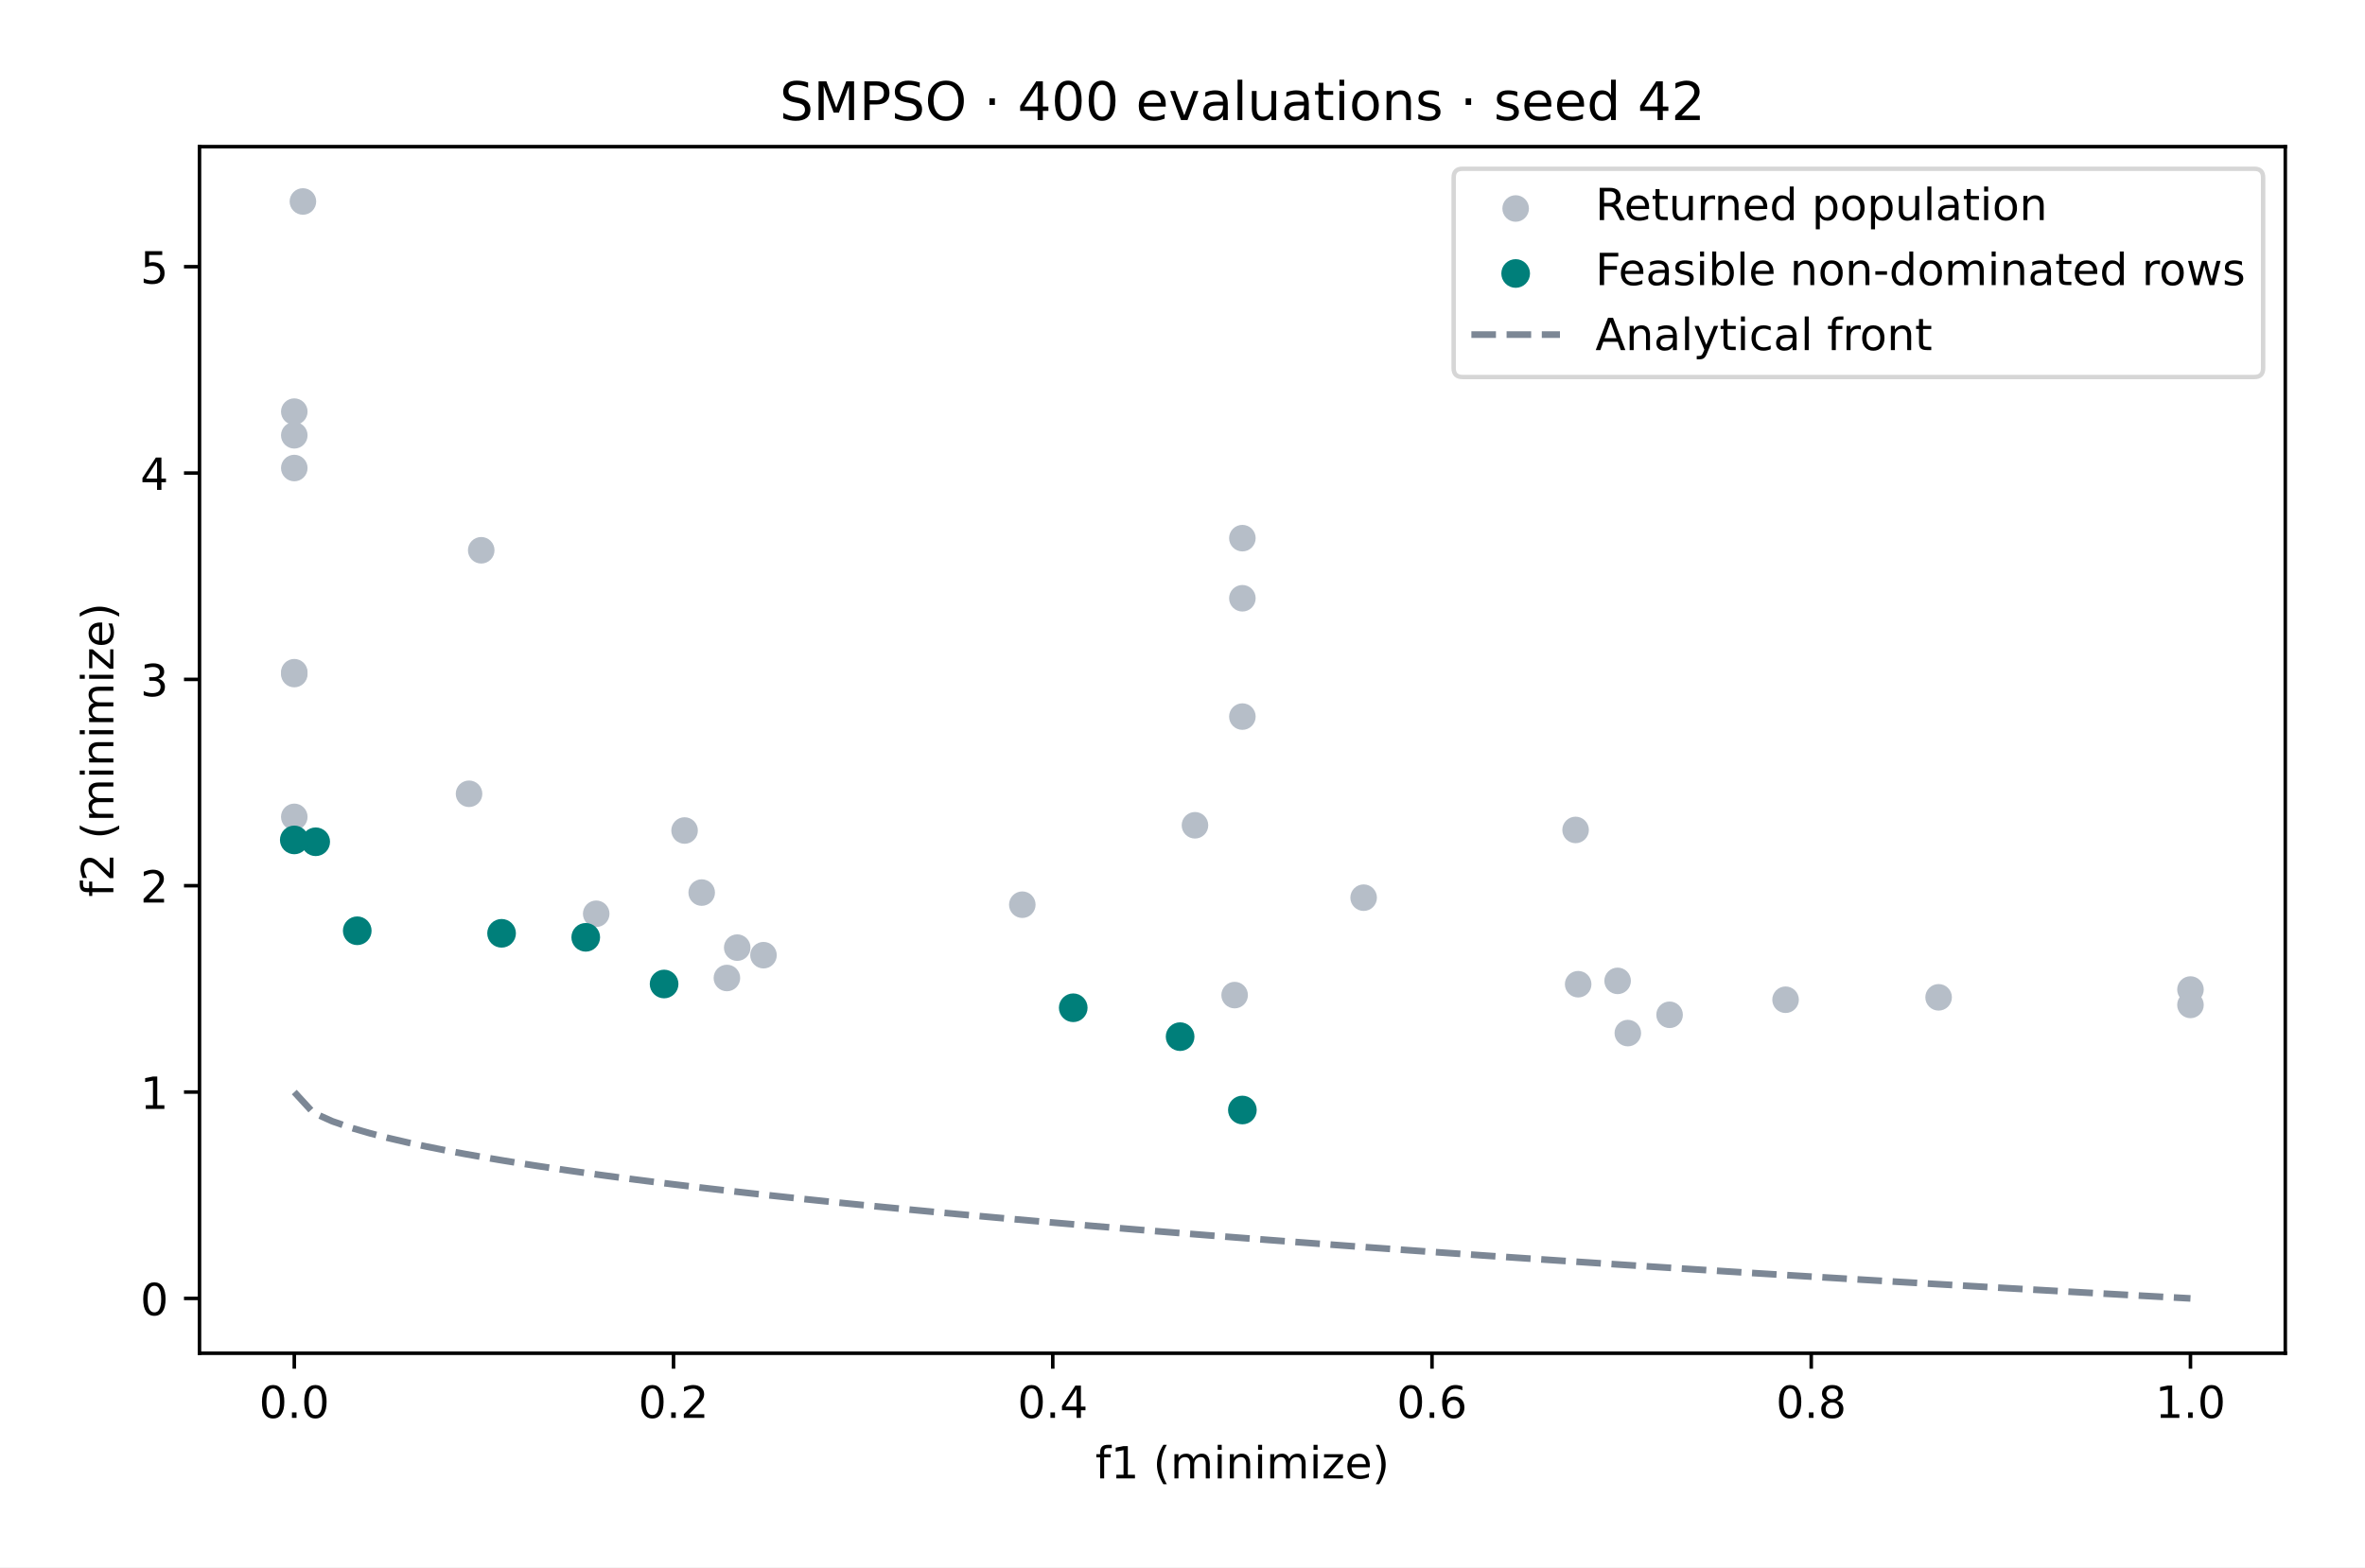
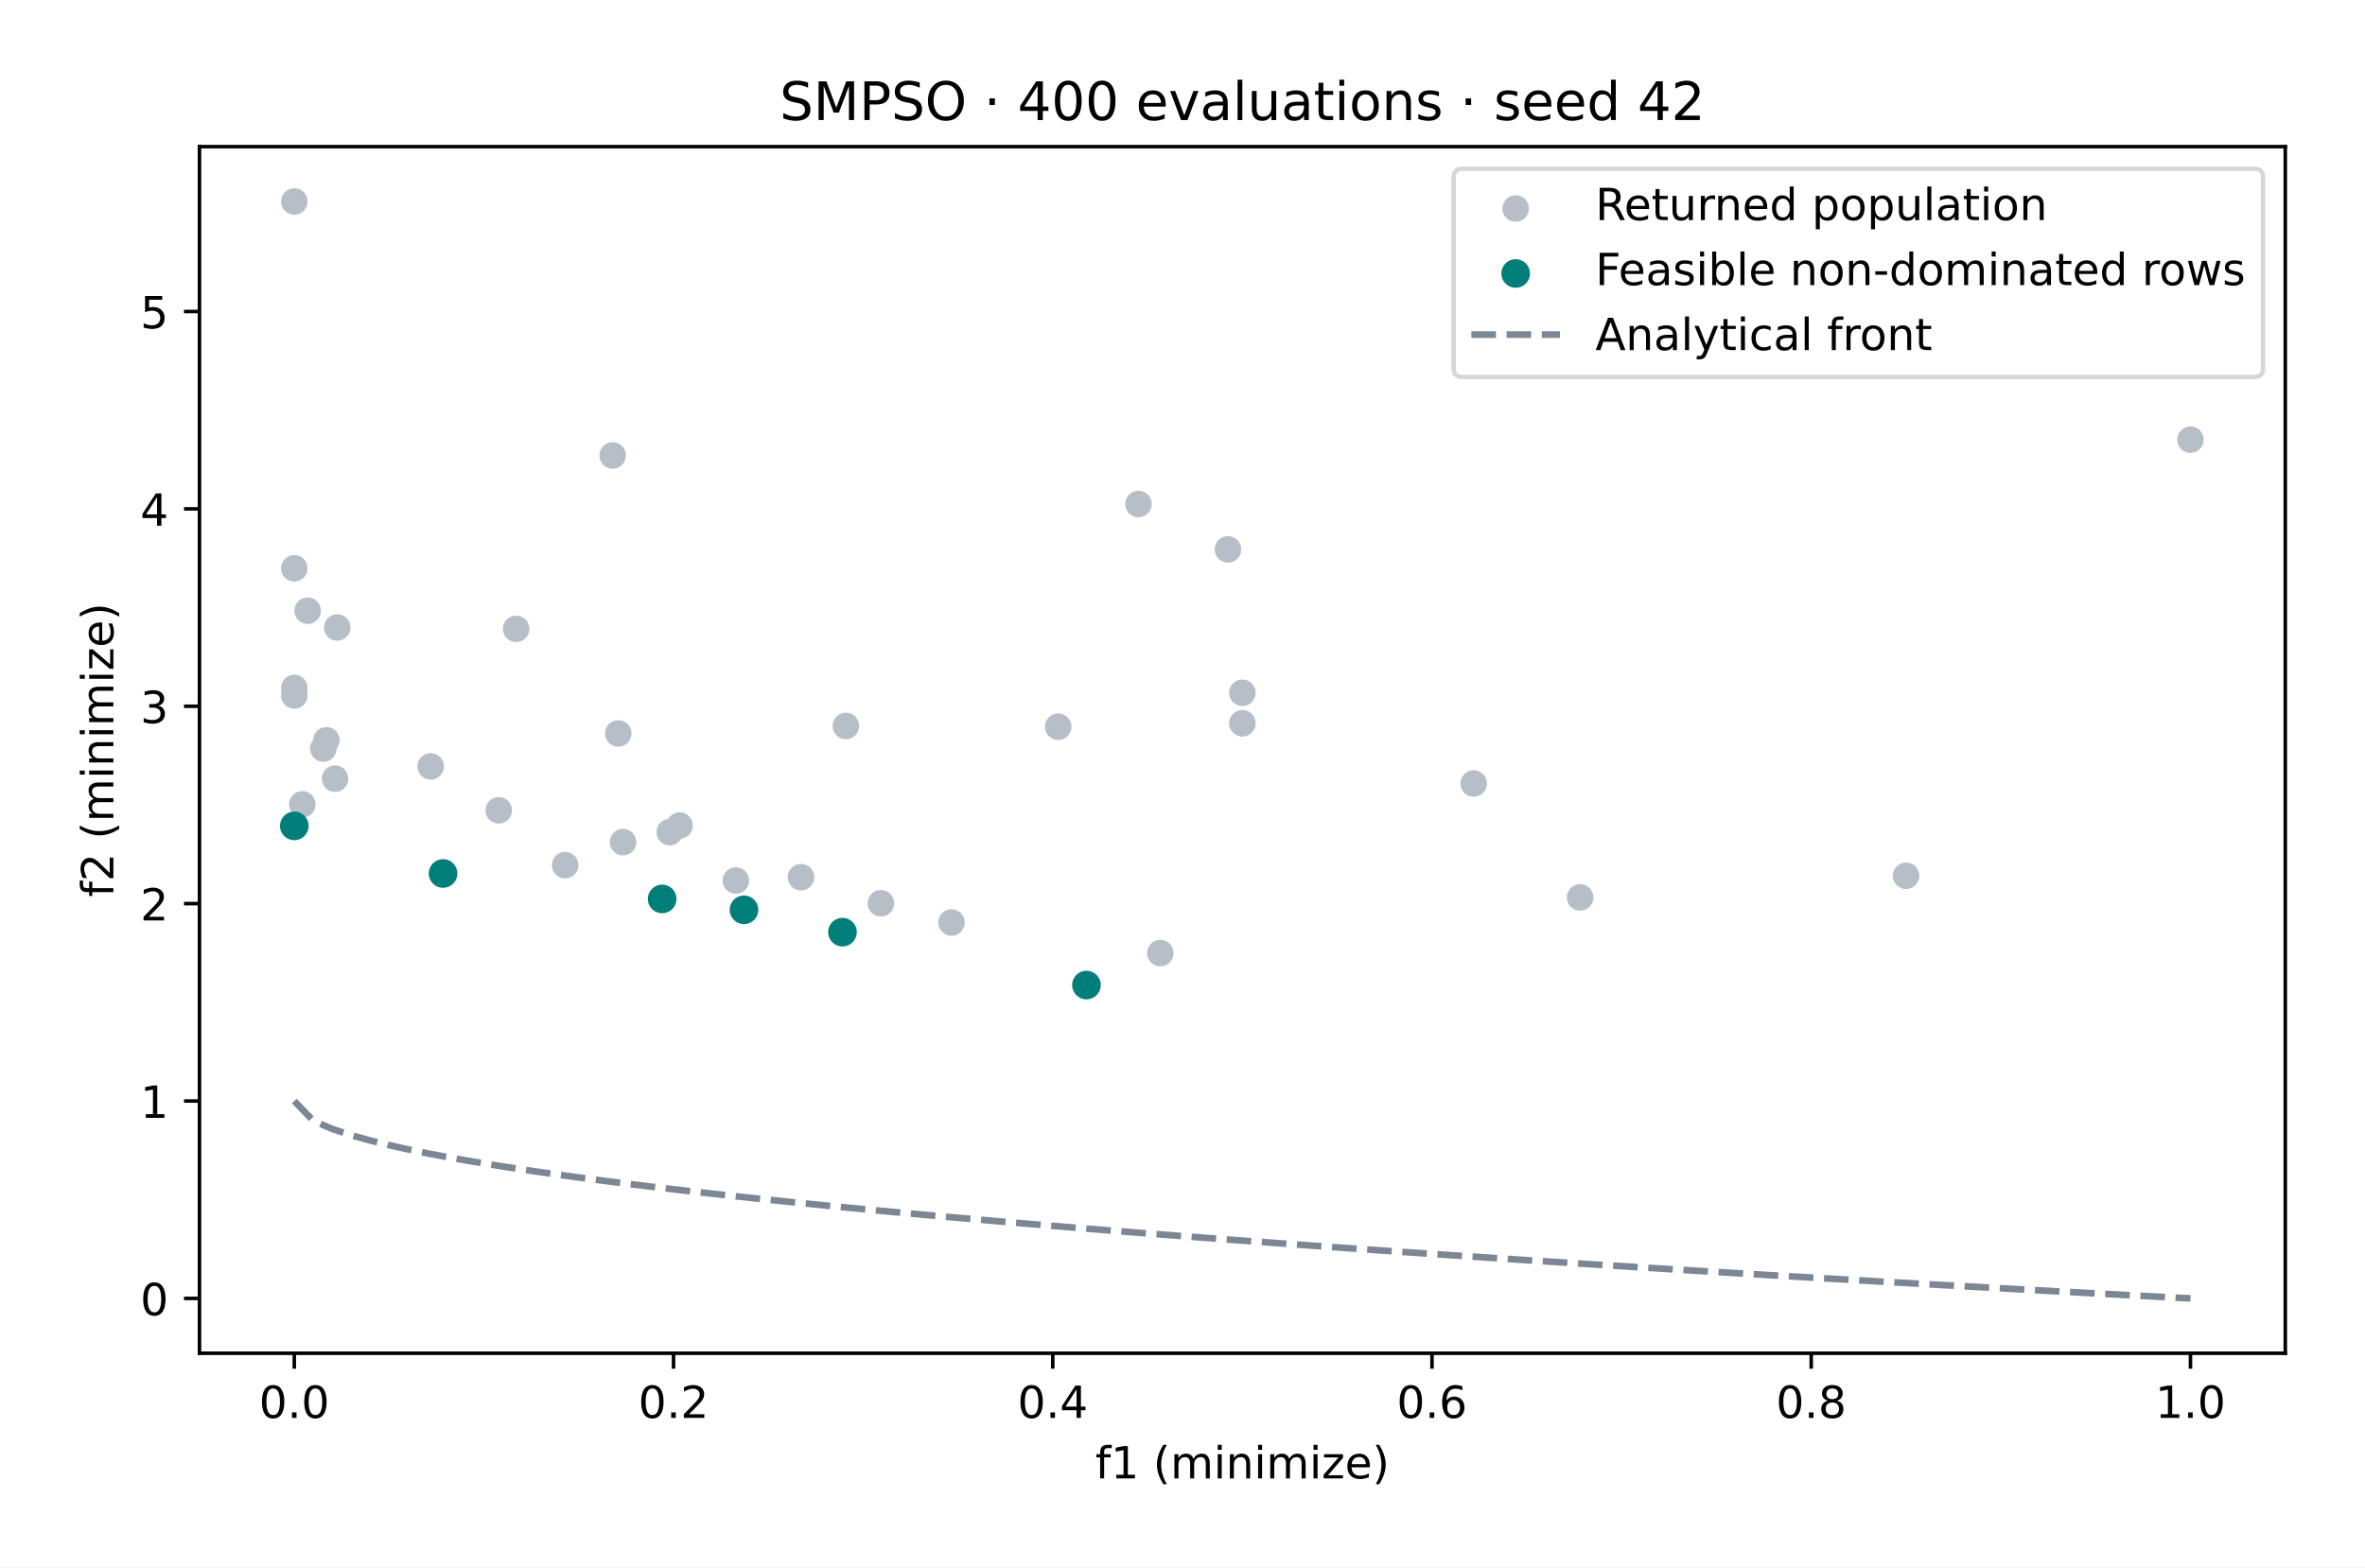
<svg xmlns="http://www.w3.org/2000/svg" xmlns:xlink="http://www.w3.org/1999/xlink" width="534pt" height="354pt" viewBox="0 0 534 354" version="1.1">
  <defs>
    <style type="text/css">*{stroke-linejoin: round; stroke-linecap: butt}</style>
  </defs>
  <g id="figure_1">
    <g id="patch_1">
      <path d="M -0 354 L 534 354 L 534 0 L -0 0 z " style="fill: #ffffff" />
    </g>
    <g id="axes_1">
      <g id="patch_2">
        <path d="M 45.041 305.643 L 516 305.643 L 516 33.118 L 45.041 33.118 z " style="fill: #ffffff" />
      </g>
      <g id="PathCollection_1">
        <defs>
          <path id="m9827e15fbc" d="M 0 2.5 C 0.663 2.5 1.299 2.237 1.768 1.768 C 2.237 1.299 2.5 0.663 2.5 0 C 2.5 -0.663 2.237 -1.299 1.768 -1.768 C 1.299 -2.237 0.663 -2.5 0 -2.5 C -0.663 -2.5 -1.299 -2.237 -1.768 -1.768 C -2.237 -1.299 -2.5 -0.663 -2.5 0 C -2.5 0.663 -2.237 1.299 -1.768 1.768 C -1.299 2.237 -0.663 2.5 0 2.5 z " style="stroke: #b6bec8" />
        </defs>
        <g clip-path="url(#pbb52ff6b2a)">
-           <use xlink:href="#m9827e15fbc" x="66.448" y="184.497" style="fill: #b6bec8; stroke: #b6bec8" />
-           <use xlink:href="#m9827e15fbc" x="437.725" y="225.258" style="fill: #b6bec8; stroke: #b6bec8" />
-           <use xlink:href="#m9827e15fbc" x="266.462" y="234.138" style="fill: #b6bec8; stroke: #b6bec8" />
-           <use xlink:href="#m9827e15fbc" x="494.592" y="226.972" style="fill: #b6bec8; stroke: #b6bec8" />
-           <use xlink:href="#m9827e15fbc" x="158.438" y="201.597" style="fill: #b6bec8; stroke: #b6bec8" />
-           <use xlink:href="#m9827e15fbc" x="66.448" y="105.711" style="fill: #b6bec8; stroke: #b6bec8" />
-           <use xlink:href="#m9827e15fbc" x="80.664" y="210.224" style="fill: #b6bec8; stroke: #b6bec8" />
-           <use xlink:href="#m9827e15fbc" x="166.46" y="214.032" style="fill: #b6bec8; stroke: #b6bec8" />
-           <use xlink:href="#m9827e15fbc" x="355.757" y="187.449" style="fill: #b6bec8; stroke: #b6bec8" />
-           <use xlink:href="#m9827e15fbc" x="105.905" y="179.284" style="fill: #b6bec8; stroke: #b6bec8" />
-           <use xlink:href="#m9827e15fbc" x="376.981" y="229.202" style="fill: #b6bec8; stroke: #b6bec8" />
-           <use xlink:href="#m9827e15fbc" x="164.131" y="220.891" style="fill: #b6bec8; stroke: #b6bec8" />
-           <use xlink:href="#m9827e15fbc" x="307.9" y="202.749" style="fill: #b6bec8; stroke: #b6bec8" />
-           <use xlink:href="#m9827e15fbc" x="66.448" y="98.318" style="fill: #b6bec8; stroke: #b6bec8" />
-           <use xlink:href="#m9827e15fbc" x="356.338" y="222.295" style="fill: #b6bec8; stroke: #b6bec8" />
-           <use xlink:href="#m9827e15fbc" x="403.168" y="225.802" style="fill: #b6bec8; stroke: #b6bec8" />
-           <use xlink:href="#m9827e15fbc" x="280.52" y="250.707" style="fill: #b6bec8; stroke: #b6bec8" />
-           <use xlink:href="#m9827e15fbc" x="71.282" y="190.121" style="fill: #b6bec8; stroke: #b6bec8" />
-           <use xlink:href="#m9827e15fbc" x="230.828" y="204.336" style="fill: #b6bec8; stroke: #b6bec8" />
-           <use xlink:href="#m9827e15fbc" x="113.254" y="210.797" style="fill: #b6bec8; stroke: #b6bec8" />
-           <use xlink:href="#m9827e15fbc" x="66.448" y="152.243" style="fill: #b6bec8; stroke: #b6bec8" />
-           <use xlink:href="#m9827e15fbc" x="154.574" y="187.578" style="fill: #b6bec8; stroke: #b6bec8" />
-           <use xlink:href="#m9827e15fbc" x="108.657" y="124.285" style="fill: #b6bec8; stroke: #b6bec8" />
-           <use xlink:href="#m9827e15fbc" x="66.448" y="92.97" style="fill: #b6bec8; stroke: #b6bec8" />
-           <use xlink:href="#m9827e15fbc" x="66.448" y="189.704" style="fill: #b6bec8; stroke: #b6bec8" />
-           <use xlink:href="#m9827e15fbc" x="280.52" y="161.848" style="fill: #b6bec8; stroke: #b6bec8" />
-           <use xlink:href="#m9827e15fbc" x="66.448" y="151.827" style="fill: #b6bec8; stroke: #b6bec8" />
-           <use xlink:href="#m9827e15fbc" x="172.391" y="215.738" style="fill: #b6bec8; stroke: #b6bec8" />
-           <use xlink:href="#m9827e15fbc" x="278.771" y="224.754" style="fill: #b6bec8; stroke: #b6bec8" />
-           <use xlink:href="#m9827e15fbc" x="367.55" y="233.335" style="fill: #b6bec8; stroke: #b6bec8" />
-           <use xlink:href="#m9827e15fbc" x="280.52" y="121.547" style="fill: #b6bec8; stroke: #b6bec8" />
-           <use xlink:href="#m9827e15fbc" x="149.949" y="222.248" style="fill: #b6bec8; stroke: #b6bec8" />
-           <use xlink:href="#m9827e15fbc" x="242.329" y="227.614" style="fill: #b6bec8; stroke: #b6bec8" />
-           <use xlink:href="#m9827e15fbc" x="132.255" y="211.703" style="fill: #b6bec8; stroke: #b6bec8" />
-           <use xlink:href="#m9827e15fbc" x="134.621" y="206.384" style="fill: #b6bec8; stroke: #b6bec8" />
-           <use xlink:href="#m9827e15fbc" x="365.246" y="221.54" style="fill: #b6bec8; stroke: #b6bec8" />
-           <use xlink:href="#m9827e15fbc" x="494.592" y="223.496" style="fill: #b6bec8; stroke: #b6bec8" />
-           <use xlink:href="#m9827e15fbc" x="68.395" y="45.506" style="fill: #b6bec8; stroke: #b6bec8" />
-           <use xlink:href="#m9827e15fbc" x="280.52" y="135.124" style="fill: #b6bec8; stroke: #b6bec8" />
-           <use xlink:href="#m9827e15fbc" x="269.816" y="186.398" style="fill: #b6bec8; stroke: #b6bec8" />
+           <use xlink:href="#m9827e15fbc" x="76.146" y="141.726" style="fill: #b6bec8; stroke: #b6bec8" />
+           <use xlink:href="#m9827e15fbc" x="356.785" y="202.69" style="fill: #b6bec8; stroke: #b6bec8" />
+           <use xlink:href="#m9827e15fbc" x="261.992" y="215.261" style="fill: #b6bec8; stroke: #b6bec8" />
+           <use xlink:href="#m9827e15fbc" x="245.316" y="222.482" style="fill: #b6bec8; stroke: #b6bec8" />
+           <use xlink:href="#m9827e15fbc" x="138.339" y="102.867" style="fill: #b6bec8; stroke: #b6bec8" />
+           <use xlink:href="#m9827e15fbc" x="75.654" y="175.866" style="fill: #b6bec8; stroke: #b6bec8" />
+           <use xlink:href="#m9827e15fbc" x="68.264" y="181.671" style="fill: #b6bec8; stroke: #b6bec8" />
+           <use xlink:href="#m9827e15fbc" x="73.702" y="167.208" style="fill: #b6bec8; stroke: #b6bec8" />
+           <use xlink:href="#m9827e15fbc" x="69.472" y="137.938" style="fill: #b6bec8; stroke: #b6bec8" />
+           <use xlink:href="#m9827e15fbc" x="112.608" y="183.019" style="fill: #b6bec8; stroke: #b6bec8" />
+           <use xlink:href="#m9827e15fbc" x="494.592" y="99.297" style="fill: #b6bec8; stroke: #b6bec8" />
+           <use xlink:href="#m9827e15fbc" x="66.448" y="128.361" style="fill: #b6bec8; stroke: #b6bec8" />
+           <use xlink:href="#m9827e15fbc" x="198.898" y="204.01" style="fill: #b6bec8; stroke: #b6bec8" />
+           <use xlink:href="#m9827e15fbc" x="238.937" y="164.134" style="fill: #b6bec8; stroke: #b6bec8" />
+           <use xlink:href="#m9827e15fbc" x="139.602" y="165.658" style="fill: #b6bec8; stroke: #b6bec8" />
+           <use xlink:href="#m9827e15fbc" x="214.835" y="208.36" style="fill: #b6bec8; stroke: #b6bec8" />
+           <use xlink:href="#m9827e15fbc" x="167.987" y="205.489" style="fill: #b6bec8; stroke: #b6bec8" />
+           <use xlink:href="#m9827e15fbc" x="149.508" y="203.033" style="fill: #b6bec8; stroke: #b6bec8" />
+           <use xlink:href="#m9827e15fbc" x="116.535" y="142.033" style="fill: #b6bec8; stroke: #b6bec8" />
+           <use xlink:href="#m9827e15fbc" x="127.61" y="195.407" style="fill: #b6bec8; stroke: #b6bec8" />
+           <use xlink:href="#m9827e15fbc" x="97.247" y="173.101" style="fill: #b6bec8; stroke: #b6bec8" />
+           <use xlink:href="#m9827e15fbc" x="72.999" y="169.066" style="fill: #b6bec8; stroke: #b6bec8" />
+           <use xlink:href="#m9827e15fbc" x="332.751" y="176.959" style="fill: #b6bec8; stroke: #b6bec8" />
+           <use xlink:href="#m9827e15fbc" x="66.448" y="157.08" style="fill: #b6bec8; stroke: #b6bec8" />
+           <use xlink:href="#m9827e15fbc" x="140.681" y="190.201" style="fill: #b6bec8; stroke: #b6bec8" />
+           <use xlink:href="#m9827e15fbc" x="190.995" y="163.966" style="fill: #b6bec8; stroke: #b6bec8" />
+           <use xlink:href="#m9827e15fbc" x="257.06" y="113.838" style="fill: #b6bec8; stroke: #b6bec8" />
+           <use xlink:href="#m9827e15fbc" x="180.868" y="198.121" style="fill: #b6bec8; stroke: #b6bec8" />
+           <use xlink:href="#m9827e15fbc" x="151.219" y="187.956" style="fill: #b6bec8; stroke: #b6bec8" />
+           <use xlink:href="#m9827e15fbc" x="190.221" y="210.534" style="fill: #b6bec8; stroke: #b6bec8" />
+           <use xlink:href="#m9827e15fbc" x="280.52" y="156.48" style="fill: #b6bec8; stroke: #b6bec8" />
+           <use xlink:href="#m9827e15fbc" x="66.448" y="186.538" style="fill: #b6bec8; stroke: #b6bec8" />
+           <use xlink:href="#m9827e15fbc" x="166.146" y="198.873" style="fill: #b6bec8; stroke: #b6bec8" />
+           <use xlink:href="#m9827e15fbc" x="100.04" y="197.282" style="fill: #b6bec8; stroke: #b6bec8" />
+           <use xlink:href="#m9827e15fbc" x="153.434" y="186.47" style="fill: #b6bec8; stroke: #b6bec8" />
+           <use xlink:href="#m9827e15fbc" x="430.382" y="197.799" style="fill: #b6bec8; stroke: #b6bec8" />
+           <use xlink:href="#m9827e15fbc" x="66.448" y="155.372" style="fill: #b6bec8; stroke: #b6bec8" />
+           <use xlink:href="#m9827e15fbc" x="66.448" y="45.506" style="fill: #b6bec8; stroke: #b6bec8" />
+           <use xlink:href="#m9827e15fbc" x="277.263" y="124.085" style="fill: #b6bec8; stroke: #b6bec8" />
+           <use xlink:href="#m9827e15fbc" x="280.52" y="163.359" style="fill: #b6bec8; stroke: #b6bec8" />
        </g>
      </g>
      <g id="PathCollection_2">
        <defs>
          <path id="m046d40f203" d="M 0 2.739 C 0.726 2.739 1.423 2.45 1.936 1.936 C 2.45 1.423 2.739 0.726 2.739 0 C 2.739 -0.726 2.45 -1.423 1.936 -1.936 C 1.423 -2.45 0.726 -2.739 0 -2.739 C -0.726 -2.739 -1.423 -2.45 -1.936 -1.936 C -2.45 -1.423 -2.739 -0.726 -2.739 0 C -2.739 0.726 -2.45 1.423 -1.936 1.936 C -1.423 2.45 -0.726 2.739 0 2.739 z " style="stroke: #007f7a" />
        </defs>
        <g clip-path="url(#pbb52ff6b2a)">
-           <use xlink:href="#m046d40f203" x="266.462" y="234.138" style="fill: #007f7a; stroke: #007f7a" />
-           <use xlink:href="#m046d40f203" x="80.664" y="210.224" style="fill: #007f7a; stroke: #007f7a" />
-           <use xlink:href="#m046d40f203" x="280.52" y="250.707" style="fill: #007f7a; stroke: #007f7a" />
-           <use xlink:href="#m046d40f203" x="71.282" y="190.121" style="fill: #007f7a; stroke: #007f7a" />
-           <use xlink:href="#m046d40f203" x="113.254" y="210.797" style="fill: #007f7a; stroke: #007f7a" />
-           <use xlink:href="#m046d40f203" x="66.448" y="189.704" style="fill: #007f7a; stroke: #007f7a" />
-           <use xlink:href="#m046d40f203" x="149.949" y="222.248" style="fill: #007f7a; stroke: #007f7a" />
-           <use xlink:href="#m046d40f203" x="242.329" y="227.614" style="fill: #007f7a; stroke: #007f7a" />
-           <use xlink:href="#m046d40f203" x="132.255" y="211.703" style="fill: #007f7a; stroke: #007f7a" />
+           <use xlink:href="#m046d40f203" x="245.316" y="222.482" style="fill: #007f7a; stroke: #007f7a" />
+           <use xlink:href="#m046d40f203" x="167.987" y="205.489" style="fill: #007f7a; stroke: #007f7a" />
+           <use xlink:href="#m046d40f203" x="149.508" y="203.033" style="fill: #007f7a; stroke: #007f7a" />
+           <use xlink:href="#m046d40f203" x="190.221" y="210.534" style="fill: #007f7a; stroke: #007f7a" />
+           <use xlink:href="#m046d40f203" x="66.448" y="186.538" style="fill: #007f7a; stroke: #007f7a" />
+           <use xlink:href="#m046d40f203" x="100.04" y="197.282" style="fill: #007f7a; stroke: #007f7a" />
        </g>
      </g>
      <g id="matplotlib.axis_1">
        <g id="xtick_1">
          <g id="line2d_1">
            <defs>
              <path id="m9d93f8a204" d="M 0 0 L 0 3.5 " style="stroke: #000000; stroke-width: 0.8" />
            </defs>
            <g>
              <use xlink:href="#m9d93f8a204" x="66.448" y="305.643" style="stroke: #000000; stroke-width: 0.8" />
            </g>
          </g>
          <g id="text_1">
            <text style="font-size: 10px; font-family: 'DejaVu Sans', 'Bitstream Vera Sans', 'Computer Modern Sans Serif', 'Lucida Grande', 'Verdana', 'Geneva', 'Lucid', 'Arial', 'Helvetica', 'Avant Garde', sans-serif; text-anchor: middle" x="66.448" y="320.242" transform="rotate(-0 66.44785 320.2417)">0.0</text>
          </g>
        </g>
        <g id="xtick_2">
          <g id="line2d_2">
            <g>
              <use xlink:href="#m9d93f8a204" x="152.077" y="305.643" style="stroke: #000000; stroke-width: 0.8" />
            </g>
          </g>
          <g id="text_2">
            <text style="font-size: 10px; font-family: 'DejaVu Sans', 'Bitstream Vera Sans', 'Computer Modern Sans Serif', 'Lucida Grande', 'Verdana', 'Geneva', 'Lucid', 'Arial', 'Helvetica', 'Avant Garde', sans-serif; text-anchor: middle" x="152.077" y="320.242" transform="rotate(-0 152.0767 320.2417)">0.2</text>
          </g>
        </g>
        <g id="xtick_3">
          <g id="line2d_3">
            <g>
              <use xlink:href="#m9d93f8a204" x="237.706" y="305.643" style="stroke: #000000; stroke-width: 0.8" />
            </g>
          </g>
          <g id="text_3">
            <text style="font-size: 10px; font-family: 'DejaVu Sans', 'Bitstream Vera Sans', 'Computer Modern Sans Serif', 'Lucida Grande', 'Verdana', 'Geneva', 'Lucid', 'Arial', 'Helvetica', 'Avant Garde', sans-serif; text-anchor: middle" x="237.706" y="320.242" transform="rotate(-0 237.7056 320.2417)">0.4</text>
          </g>
        </g>
        <g id="xtick_4">
          <g id="line2d_4">
            <g>
              <use xlink:href="#m9d93f8a204" x="323.335" y="305.643" style="stroke: #000000; stroke-width: 0.8" />
            </g>
          </g>
          <g id="text_4">
            <text style="font-size: 10px; font-family: 'DejaVu Sans', 'Bitstream Vera Sans', 'Computer Modern Sans Serif', 'Lucida Grande', 'Verdana', 'Geneva', 'Lucid', 'Arial', 'Helvetica', 'Avant Garde', sans-serif; text-anchor: middle" x="323.335" y="320.242" transform="rotate(-0 323.3345 320.2417)">0.6</text>
          </g>
        </g>
        <g id="xtick_5">
          <g id="line2d_5">
            <g>
              <use xlink:href="#m9d93f8a204" x="408.963" y="305.643" style="stroke: #000000; stroke-width: 0.8" />
            </g>
          </g>
          <g id="text_5">
            <text style="font-size: 10px; font-family: 'DejaVu Sans', 'Bitstream Vera Sans', 'Computer Modern Sans Serif', 'Lucida Grande', 'Verdana', 'Geneva', 'Lucid', 'Arial', 'Helvetica', 'Avant Garde', sans-serif; text-anchor: middle" x="408.963" y="320.242" transform="rotate(-0 408.9634 320.2417)">0.8</text>
          </g>
        </g>
        <g id="xtick_6">
          <g id="line2d_6">
            <g>
              <use xlink:href="#m9d93f8a204" x="494.592" y="305.643" style="stroke: #000000; stroke-width: 0.8" />
            </g>
          </g>
          <g id="text_6">
            <text style="font-size: 10px; font-family: 'DejaVu Sans', 'Bitstream Vera Sans', 'Computer Modern Sans Serif', 'Lucida Grande', 'Verdana', 'Geneva', 'Lucid', 'Arial', 'Helvetica', 'Avant Garde', sans-serif; text-anchor: middle" x="494.592" y="320.242" transform="rotate(-0 494.5923 320.2417)">1.0</text>
          </g>
        </g>
        <g id="text_7">
          <text style="font-size: 10px; font-family: 'DejaVu Sans', 'Bitstream Vera Sans', 'Computer Modern Sans Serif', 'Lucida Grande', 'Verdana', 'Geneva', 'Lucid', 'Arial', 'Helvetica', 'Avant Garde', sans-serif; text-anchor: middle" x="280.52" y="333.92" transform="rotate(-0 280.5201 333.9198)">f1 (minimize)</text>
        </g>
      </g>
      <g id="matplotlib.axis_2">
        <g id="ytick_1">
          <g id="line2d_7">
            <defs>
              <path id="m1d0db8e140" d="M 0 0 L -3.5 0 " style="stroke: #000000; stroke-width: 0.8" />
            </defs>
            <g>
              <use xlink:href="#m1d0db8e140" x="45.041" y="293.256" style="stroke: #000000; stroke-width: 0.8" />
            </g>
          </g>
          <g id="text_8">
            <text style="font-size: 10px; font-family: 'DejaVu Sans', 'Bitstream Vera Sans', 'Computer Modern Sans Serif', 'Lucida Grande', 'Verdana', 'Geneva', 'Lucid', 'Arial', 'Helvetica', 'Avant Garde', sans-serif; text-anchor: end" x="38.041" y="297.055" transform="rotate(-0 38.04062 297.055)">0</text>
          </g>
        </g>
        <g id="ytick_2">
          <g id="line2d_8">
            <g>
-               <use xlink:href="#m1d0db8e140" x="45.041" y="246.652" style="stroke: #000000; stroke-width: 0.8" />
+               <use xlink:href="#m1d0db8e140" x="45.041" y="248.676" style="stroke: #000000; stroke-width: 0.8" />
            </g>
          </g>
          <g id="text_9">
-             <text style="font-size: 10px; font-family: 'DejaVu Sans', 'Bitstream Vera Sans', 'Computer Modern Sans Serif', 'Lucida Grande', 'Verdana', 'Geneva', 'Lucid', 'Arial', 'Helvetica', 'Avant Garde', sans-serif; text-anchor: end" x="38.041" y="250.451" transform="rotate(-0 38.04062 250.4513)">1</text>
+             <text style="font-size: 10px; font-family: 'DejaVu Sans', 'Bitstream Vera Sans', 'Computer Modern Sans Serif', 'Lucida Grande', 'Verdana', 'Geneva', 'Lucid', 'Arial', 'Helvetica', 'Avant Garde', sans-serif; text-anchor: end" x="38.041" y="252.475" transform="rotate(-0 38.04062 252.4748)">1</text>
          </g>
        </g>
        <g id="ytick_3">
          <g id="line2d_9">
            <g>
-               <use xlink:href="#m1d0db8e140" x="45.041" y="200.048" style="stroke: #000000; stroke-width: 0.8" />
+               <use xlink:href="#m1d0db8e140" x="45.041" y="204.095" style="stroke: #000000; stroke-width: 0.8" />
            </g>
          </g>
          <g id="text_10">
-             <text style="font-size: 10px; font-family: 'DejaVu Sans', 'Bitstream Vera Sans', 'Computer Modern Sans Serif', 'Lucida Grande', 'Verdana', 'Geneva', 'Lucid', 'Arial', 'Helvetica', 'Avant Garde', sans-serif; text-anchor: end" x="38.041" y="203.848" transform="rotate(-0 38.04062 203.8477)">2</text>
+             <text style="font-size: 10px; font-family: 'DejaVu Sans', 'Bitstream Vera Sans', 'Computer Modern Sans Serif', 'Lucida Grande', 'Verdana', 'Geneva', 'Lucid', 'Arial', 'Helvetica', 'Avant Garde', sans-serif; text-anchor: end" x="38.041" y="207.895" transform="rotate(-0 38.04062 207.8946)">2</text>
          </g>
        </g>
        <g id="ytick_4">
          <g id="line2d_10">
            <g>
-               <use xlink:href="#m1d0db8e140" x="45.041" y="153.445" style="stroke: #000000; stroke-width: 0.8" />
+               <use xlink:href="#m1d0db8e140" x="45.041" y="159.515" style="stroke: #000000; stroke-width: 0.8" />
            </g>
          </g>
          <g id="text_11">
-             <text style="font-size: 10px; font-family: 'DejaVu Sans', 'Bitstream Vera Sans', 'Computer Modern Sans Serif', 'Lucida Grande', 'Verdana', 'Geneva', 'Lucid', 'Arial', 'Helvetica', 'Avant Garde', sans-serif; text-anchor: end" x="38.041" y="157.244" transform="rotate(-0 38.04062 157.244)">3</text>
+             <text style="font-size: 10px; font-family: 'DejaVu Sans', 'Bitstream Vera Sans', 'Computer Modern Sans Serif', 'Lucida Grande', 'Verdana', 'Geneva', 'Lucid', 'Arial', 'Helvetica', 'Avant Garde', sans-serif; text-anchor: end" x="38.041" y="163.314" transform="rotate(-0 38.04062 163.3144)">3</text>
          </g>
        </g>
        <g id="ytick_5">
          <g id="line2d_11">
            <g>
-               <use xlink:href="#m1d0db8e140" x="45.041" y="106.841" style="stroke: #000000; stroke-width: 0.8" />
+               <use xlink:href="#m1d0db8e140" x="45.041" y="114.935" style="stroke: #000000; stroke-width: 0.8" />
            </g>
          </g>
          <g id="text_12">
-             <text style="font-size: 10px; font-family: 'DejaVu Sans', 'Bitstream Vera Sans', 'Computer Modern Sans Serif', 'Lucida Grande', 'Verdana', 'Geneva', 'Lucid', 'Arial', 'Helvetica', 'Avant Garde', sans-serif; text-anchor: end" x="38.041" y="110.64" transform="rotate(-0 38.04062 110.6404)">4</text>
+             <text style="font-size: 10px; font-family: 'DejaVu Sans', 'Bitstream Vera Sans', 'Computer Modern Sans Serif', 'Lucida Grande', 'Verdana', 'Geneva', 'Lucid', 'Arial', 'Helvetica', 'Avant Garde', sans-serif; text-anchor: end" x="38.041" y="118.734" transform="rotate(-0 38.04062 118.7343)">4</text>
          </g>
        </g>
        <g id="ytick_6">
          <g id="line2d_12">
            <g>
-               <use xlink:href="#m1d0db8e140" x="45.041" y="60.238" style="stroke: #000000; stroke-width: 0.8" />
+               <use xlink:href="#m1d0db8e140" x="45.041" y="70.355" style="stroke: #000000; stroke-width: 0.8" />
            </g>
          </g>
          <g id="text_13">
-             <text style="font-size: 10px; font-family: 'DejaVu Sans', 'Bitstream Vera Sans', 'Computer Modern Sans Serif', 'Lucida Grande', 'Verdana', 'Geneva', 'Lucid', 'Arial', 'Helvetica', 'Avant Garde', sans-serif; text-anchor: end" x="38.041" y="64.037" transform="rotate(-0 38.04062 64.03675)">5</text>
+             <text style="font-size: 10px; font-family: 'DejaVu Sans', 'Bitstream Vera Sans', 'Computer Modern Sans Serif', 'Lucida Grande', 'Verdana', 'Geneva', 'Lucid', 'Arial', 'Helvetica', 'Avant Garde', sans-serif; text-anchor: end" x="38.041" y="74.154" transform="rotate(-0 38.04062 74.15407)">5</text>
          </g>
        </g>
        <g id="text_14">
          <text style="font-size: 10px; font-family: 'DejaVu Sans', 'Bitstream Vera Sans', 'Computer Modern Sans Serif', 'Lucida Grande', 'Verdana', 'Geneva', 'Lucid', 'Arial', 'Helvetica', 'Avant Garde', sans-serif; text-anchor: middle" x="25.598" y="169.381" transform="rotate(-90 25.59844 169.3807)">f2 (minimize)</text>
        </g>
      </g>
      <g id="line2d_13">
-         <path d="M 66.448 246.652 L 70.729 251.312 L 75.011 253.243 L 79.292 254.724 L 83.574 255.973 L 87.855 257.073 L 92.137 258.068 L 96.418 258.982 L 100.699 259.834 L 104.981 260.633 L 109.262 261.389 L 113.544 262.109 L 117.825 262.796 L 122.107 263.455 L 126.388 264.09 L 130.67 264.702 L 134.951 265.294 L 139.232 265.867 L 143.514 266.424 L 147.795 266.966 L 152.077 267.494 L 156.358 268.009 L 160.64 268.511 L 164.921 269.002 L 169.203 269.483 L 173.484 269.954 L 177.765 270.415 L 182.047 270.868 L 186.328 271.312 L 190.61 271.749 L 194.891 272.178 L 199.173 272.6 L 203.454 273.015 L 207.736 273.424 L 212.017 273.826 L 216.298 274.223 L 220.58 274.614 L 224.861 275 L 229.143 275.381 L 233.424 275.756 L 237.706 276.127 L 241.987 276.493 L 246.269 276.855 L 250.55 277.212 L 254.831 277.565 L 259.113 277.915 L 263.394 278.26 L 267.676 278.602 L 271.957 278.94 L 276.239 279.275 L 280.52 279.606 L 284.802 279.934 L 289.083 280.258 L 293.364 280.58 L 297.646 280.899 L 301.927 281.214 L 306.209 281.527 L 310.49 281.837 L 314.772 282.144 L 319.053 282.449 L 323.335 282.751 L 327.616 283.051 L 331.897 283.348 L 336.179 283.643 L 340.46 283.935 L 344.742 284.225 L 349.023 284.513 L 353.305 284.799 L 357.586 285.082 L 361.868 285.364 L 366.149 285.644 L 370.43 285.921 L 374.712 286.197 L 378.993 286.47 L 383.275 286.742 L 387.556 287.012 L 391.838 287.28 L 396.119 287.547 L 400.401 287.811 L 404.682 288.074 L 408.963 288.336 L 413.245 288.595 L 417.526 288.854 L 421.808 289.11 L 426.089 289.365 L 430.371 289.619 L 434.652 289.871 L 438.934 290.121 L 443.215 290.37 L 447.496 290.618 L 451.778 290.864 L 456.059 291.109 L 460.341 291.353 L 464.622 291.595 L 468.904 291.836 L 473.185 292.076 L 477.467 292.314 L 481.748 292.551 L 486.029 292.787 L 490.311 293.022 L 494.592 293.256 " clip-path="url(#pbb52ff6b2a)" style="fill: none; stroke-dasharray: 5.55,2.4; stroke-dashoffset: 0; stroke: #7c8795; stroke-width: 1.5" />
+         <path d="M 66.448 248.676 L 70.729 253.134 L 75.011 254.98 L 79.292 256.397 L 83.574 257.592 L 87.855 258.644 L 92.137 259.595 L 96.418 260.47 L 100.699 261.285 L 104.981 262.05 L 109.262 262.773 L 113.544 263.461 L 117.825 264.119 L 122.107 264.749 L 126.388 265.356 L 130.67 265.941 L 134.951 266.508 L 139.232 267.056 L 143.514 267.589 L 147.795 268.108 L 152.077 268.612 L 156.358 269.105 L 160.64 269.586 L 164.921 270.055 L 169.203 270.515 L 173.484 270.966 L 177.765 271.407 L 182.047 271.84 L 186.328 272.265 L 190.61 272.683 L 194.891 273.093 L 199.173 273.497 L 203.454 273.894 L 207.736 274.285 L 212.017 274.67 L 216.298 275.05 L 220.58 275.424 L 224.861 275.793 L 229.143 276.157 L 233.424 276.516 L 237.706 276.871 L 241.987 277.221 L 246.269 277.567 L 250.55 277.909 L 254.831 278.247 L 259.113 278.581 L 263.394 278.911 L 267.676 279.238 L 271.957 279.562 L 276.239 279.882 L 280.52 280.199 L 284.802 280.512 L 289.083 280.823 L 293.364 281.13 L 297.646 281.435 L 301.927 281.737 L 306.209 282.036 L 310.49 282.333 L 314.772 282.627 L 319.053 282.918 L 323.335 283.207 L 327.616 283.494 L 331.897 283.778 L 336.179 284.06 L 340.46 284.34 L 344.742 284.617 L 349.023 284.893 L 353.305 285.166 L 357.586 285.437 L 361.868 285.707 L 366.149 285.974 L 370.43 286.24 L 374.712 286.503 L 378.993 286.765 L 383.275 287.025 L 387.556 287.283 L 391.838 287.54 L 396.119 287.795 L 400.401 288.048 L 404.682 288.299 L 408.963 288.549 L 413.245 288.798 L 417.526 289.045 L 421.808 289.29 L 426.089 289.534 L 430.371 289.776 L 434.652 290.018 L 438.934 290.257 L 443.215 290.495 L 447.496 290.732 L 451.778 290.968 L 456.059 291.202 L 460.341 291.435 L 464.622 291.667 L 468.904 291.898 L 473.185 292.127 L 477.467 292.355 L 481.748 292.582 L 486.029 292.808 L 490.311 293.032 L 494.592 293.256 " clip-path="url(#pbb52ff6b2a)" style="fill: none; stroke-dasharray: 5.55,2.4; stroke-dashoffset: 0; stroke: #7c8795; stroke-width: 1.5" />
      </g>
      <g id="patch_3">
        <path d="M 45.041 305.643 L 45.041 33.118 " style="fill: none; stroke: #000000; stroke-width: 0.8; stroke-linejoin: miter; stroke-linecap: square" />
      </g>
      <g id="patch_4">
        <path d="M 516 305.643 L 516 33.118 " style="fill: none; stroke: #000000; stroke-width: 0.8; stroke-linejoin: miter; stroke-linecap: square" />
      </g>
      <g id="patch_5">
        <path d="M 45.041 305.643 L 516 305.643 " style="fill: none; stroke: #000000; stroke-width: 0.8; stroke-linejoin: miter; stroke-linecap: square" />
      </g>
      <g id="patch_6">
        <path d="M 45.041 33.118 L 516 33.118 " style="fill: none; stroke: #000000; stroke-width: 0.8; stroke-linejoin: miter; stroke-linecap: square" />
      </g>
      <g id="text_15">
        <text style="font-size: 12px; font-family: 'DejaVu Sans', 'Bitstream Vera Sans', 'Computer Modern Sans Serif', 'Lucida Grande', 'Verdana', 'Geneva', 'Lucid', 'Arial', 'Helvetica', 'Avant Garde', sans-serif; text-anchor: middle" x="280.52" y="27.118" transform="rotate(-0 280.5201 27.11812)">SMPSO · 400 evaluations · seed 42</text>
      </g>
      <g id="legend_1">
        <g id="patch_7">
          <path d="M 330.226 85.153 L 509 85.153 Q 511 85.153 511 83.153 L 511 40.118 Q 511 38.118 509 38.118 L 330.226 38.118 Q 328.226 38.118 328.226 40.118 L 328.226 83.153 Q 328.226 85.153 330.226 85.153 z " style="fill: #ffffff; opacity: 0.8; stroke: #cccccc; stroke-linejoin: miter" />
        </g>
        <g id="PathCollection_3">
          <g>
            <use xlink:href="#m9827e15fbc" x="342.226" y="47.092" style="fill: #b6bec8; stroke: #b6bec8" />
          </g>
        </g>
        <g id="text_16">
          <text style="font-size: 10px; font-family: 'DejaVu Sans', 'Bitstream Vera Sans', 'Computer Modern Sans Serif', 'Lucida Grande', 'Verdana', 'Geneva', 'Lucid', 'Arial', 'Helvetica', 'Avant Garde', sans-serif; text-anchor: start" x="360.226" y="49.717" transform="rotate(-0 360.2261 49.71656)">Returned population</text>
        </g>
        <g id="PathCollection_4">
          <g>
            <use xlink:href="#m046d40f203" x="342.226" y="61.77" style="fill: #007f7a; stroke: #007f7a" />
          </g>
        </g>
        <g id="text_17">
          <text style="font-size: 10px; font-family: 'DejaVu Sans', 'Bitstream Vera Sans', 'Computer Modern Sans Serif', 'Lucida Grande', 'Verdana', 'Geneva', 'Lucid', 'Arial', 'Helvetica', 'Avant Garde', sans-serif; text-anchor: start" x="360.226" y="64.395" transform="rotate(-0 360.2261 64.39469)">Feasible non-dominated rows</text>
        </g>
        <g id="line2d_14">
          <path d="M 332.226 75.573 L 342.226 75.573 L 352.226 75.573 " style="fill: none; stroke-dasharray: 5.55,2.4; stroke-dashoffset: 0; stroke: #7c8795; stroke-width: 1.5" />
        </g>
        <g id="text_18">
          <text style="font-size: 10px; font-family: 'DejaVu Sans', 'Bitstream Vera Sans', 'Computer Modern Sans Serif', 'Lucida Grande', 'Verdana', 'Geneva', 'Lucid', 'Arial', 'Helvetica', 'Avant Garde', sans-serif; text-anchor: start" x="360.226" y="79.073" transform="rotate(-0 360.2261 79.07281)">Analytical front</text>
        </g>
      </g>
    </g>
  </g>
  <defs>
    <clipPath id="pbb52ff6b2a">
      <rect x="45.041" y="33.118" width="470.959" height="272.525" />
    </clipPath>
  </defs>
</svg>
